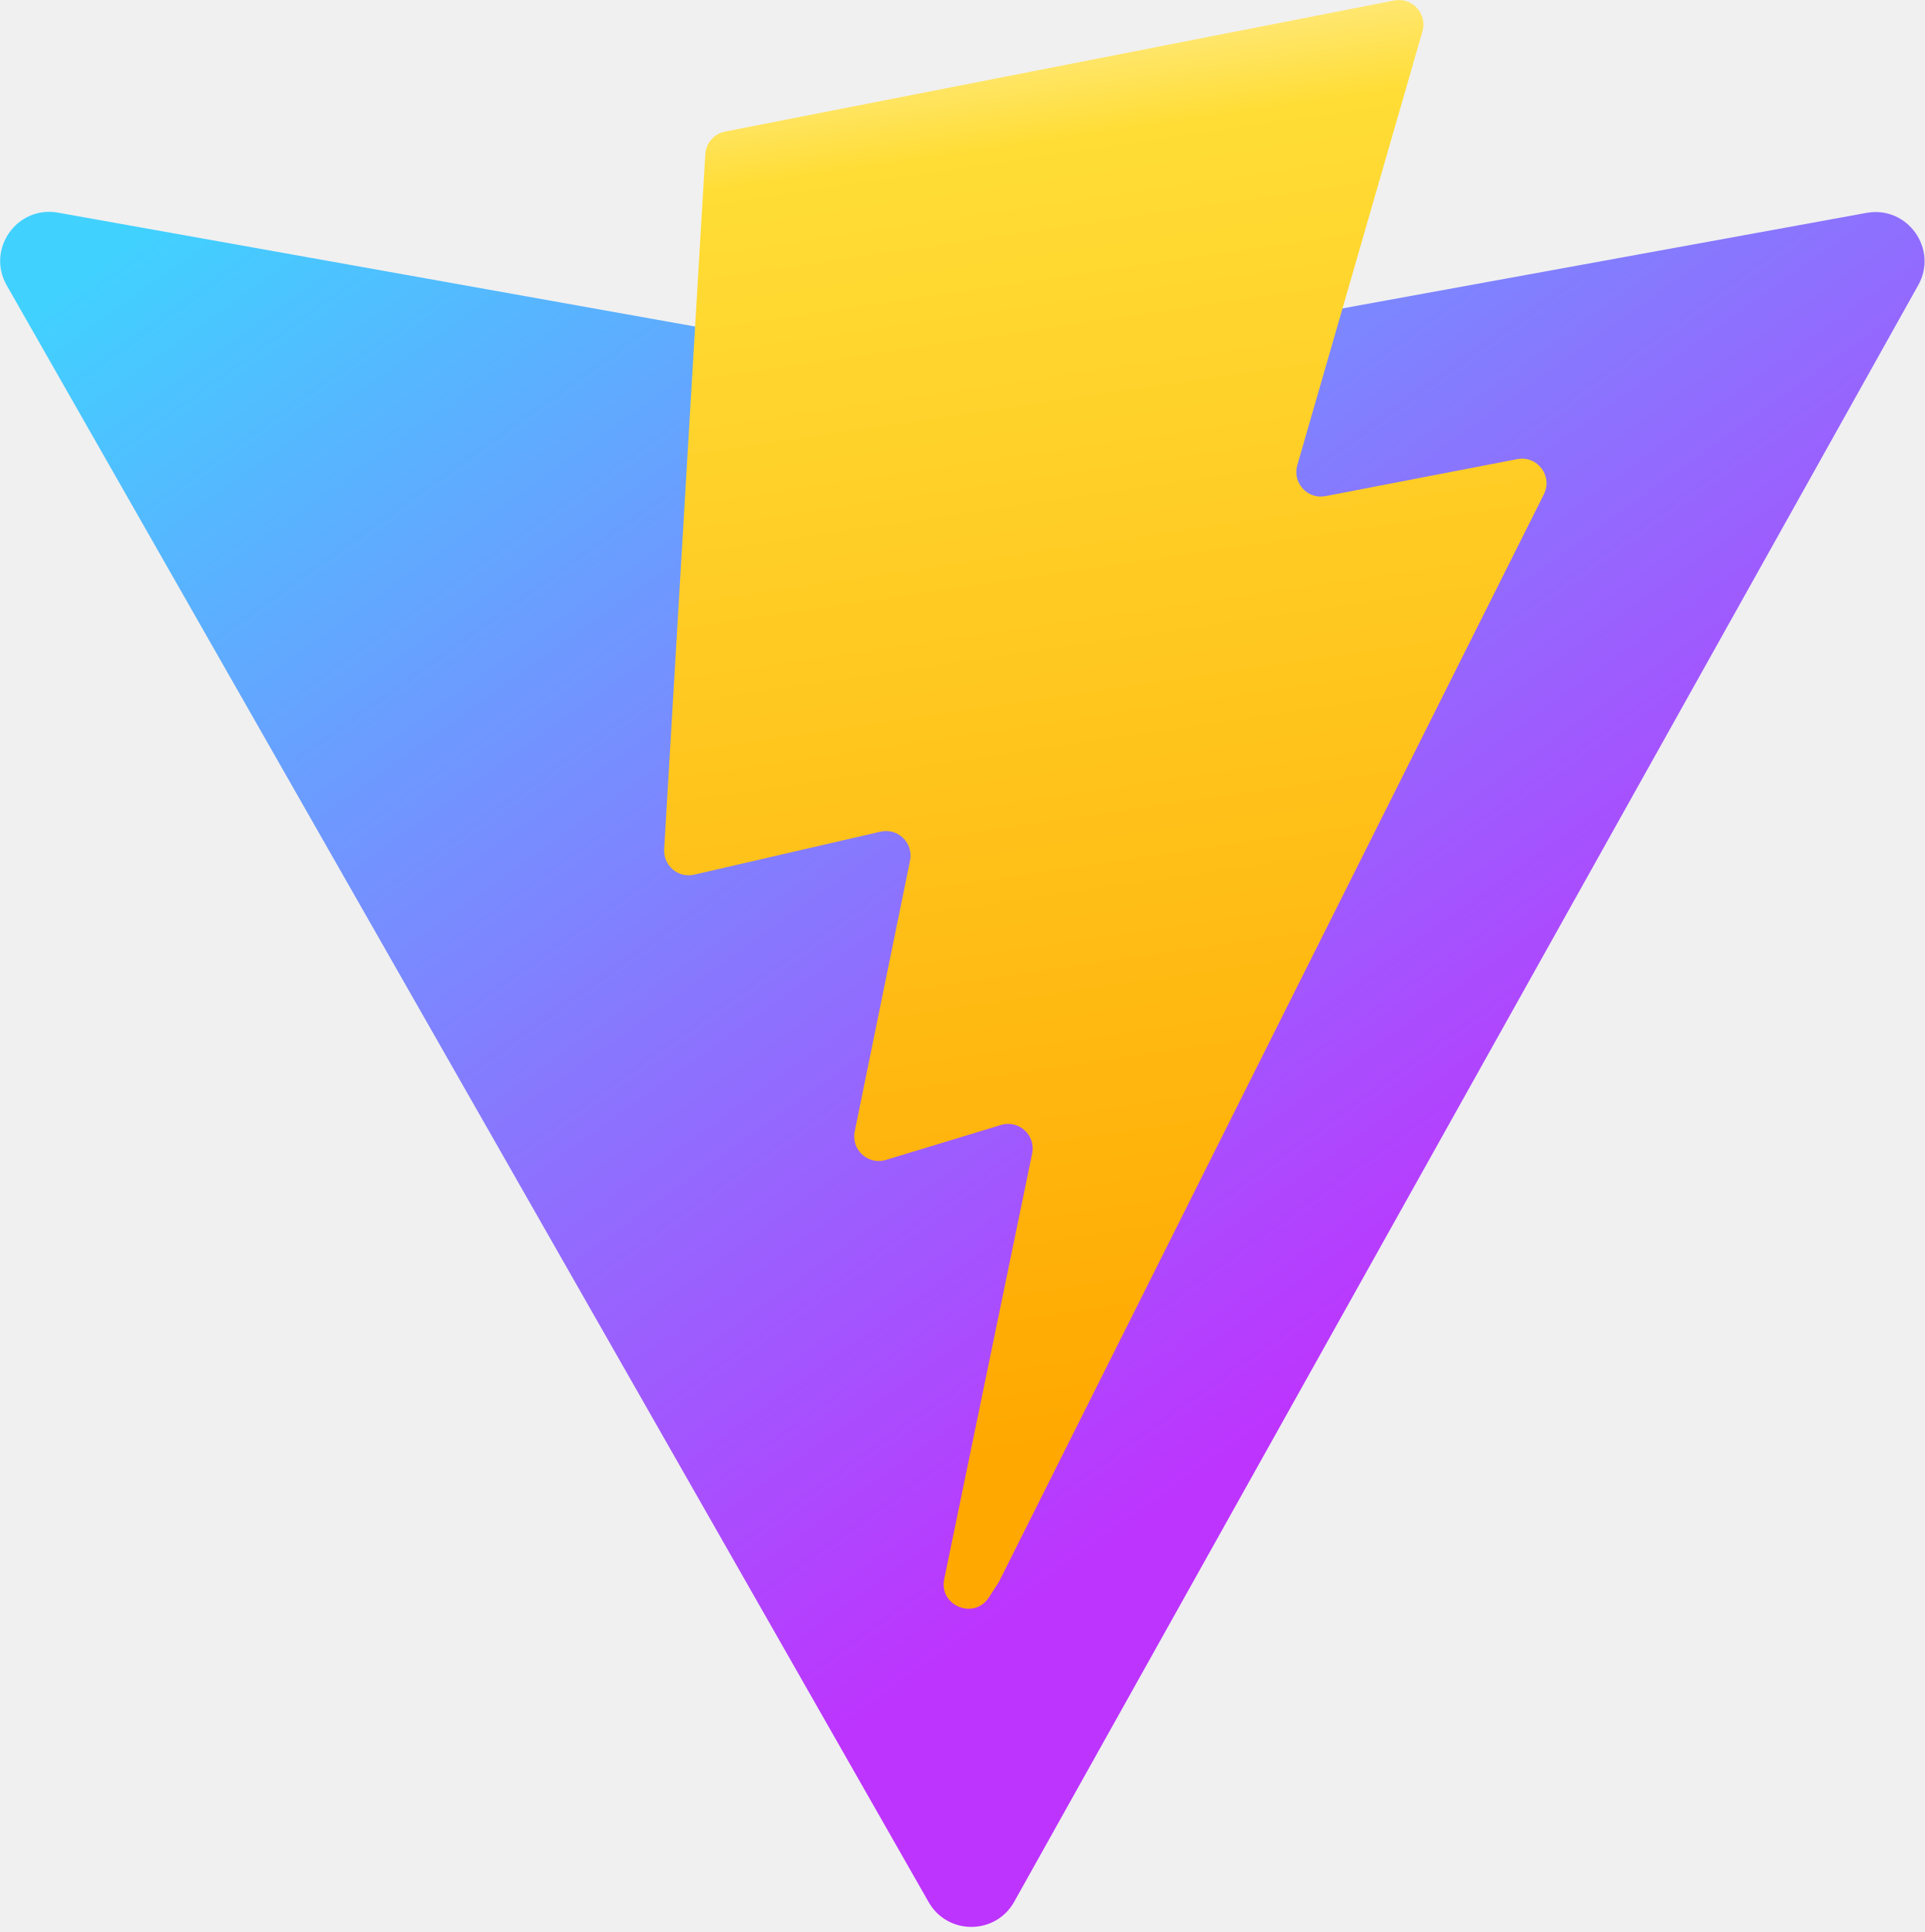
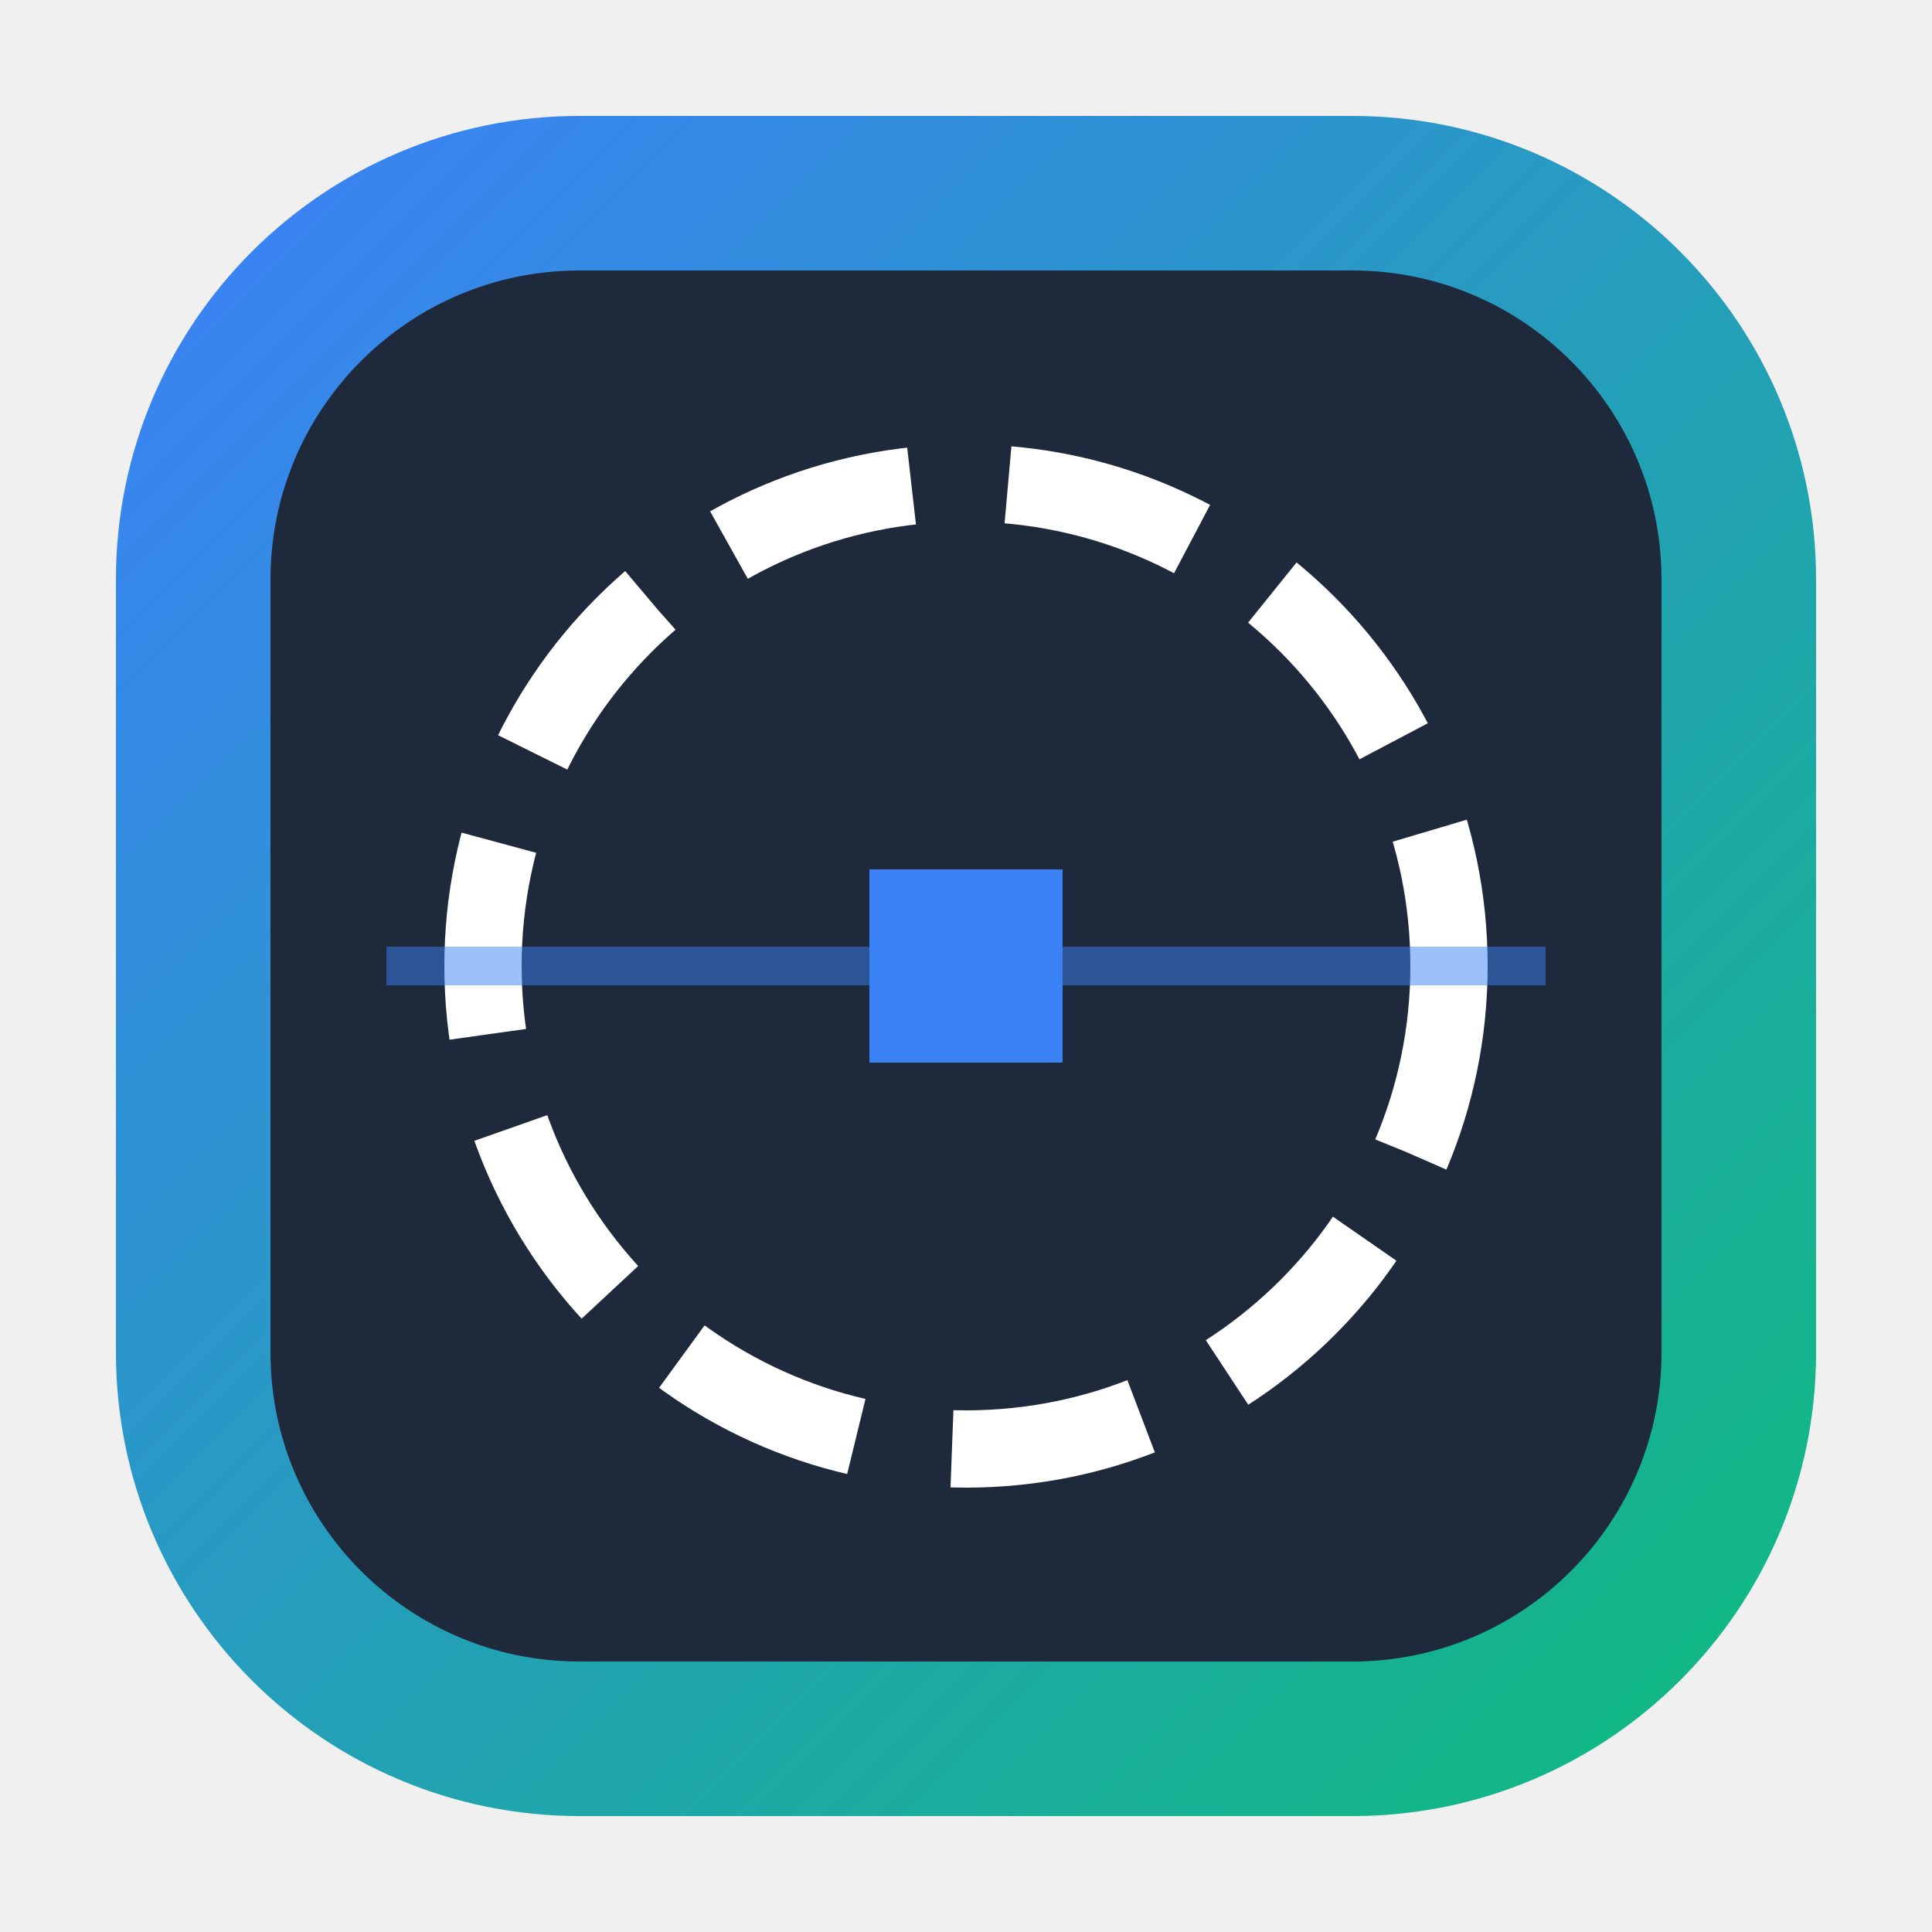
- <svg xmlns="http://www.w3.org/2000/svg" aria-hidden="true" role="img" class="iconify iconify--logos" width="31.88" height="32" preserveAspectRatio="xMidYMid meet" viewBox="0 0 256 257">
+ <svg xmlns="http://www.w3.org/2000/svg" viewBox="0 0 100 100">
  <defs>
-     <linearGradient id="IconifyId1813088fe1fbc01fb466" x1="-.828%" x2="57.636%" y1="7.652%" y2="78.411%">
-       <stop offset="0%" stop-color="#41D1FF" />
-       <stop offset="100%" stop-color="#BD34FE" />
-     </linearGradient>
-     <linearGradient id="IconifyId1813088fe1fbc01fb467" x1="43.376%" x2="50.316%" y1="2.242%" y2="89.03%">
-       <stop offset="0%" stop-color="#FFEA83" />
-       <stop offset="8.333%" stop-color="#FFDD35" />
-       <stop offset="100%" stop-color="#FFA800" />
+     <linearGradient id="grad1" x1="0%" y1="0%" x2="100%" y2="100%">
+       <stop offset="0%" style="stop-color:#3b82f6;stop-opacity:1" />
+       <stop offset="100%" style="stop-color:#10b981;stop-opacity:1" />
    </linearGradient>
  </defs>
-   <path fill="url(#IconifyId1813088fe1fbc01fb466)" d="M255.153 37.938L134.897 252.976c-2.483 4.44-8.862 4.466-11.382.048L.875 37.958c-2.746-4.814 1.371-10.646 6.827-9.67l120.385 21.517a6.537 6.537 0 0 0 2.322-.004l117.867-21.483c5.438-.991 9.574 4.796 6.877 9.62Z" />
-   <path fill="url(#IconifyId1813088fe1fbc01fb467)" d="M185.432.063L96.44 17.501a3.268 3.268 0 0 0-2.634 3.014l-5.474 92.456a3.268 3.268 0 0 0 3.997 3.378l24.777-5.718c2.318-.535 4.413 1.507 3.936 3.838l-7.361 36.047c-.495 2.426 1.782 4.5 4.151 3.78l15.304-4.649c2.372-.72 4.652 1.36 4.15 3.788l-11.698 56.621c-.732 3.542 3.979 5.473 5.943 2.437l1.313-2.028l72.516-144.72c1.215-2.423-.88-5.186-3.54-4.672l-25.505 4.922c-2.396.462-4.435-1.77-3.759-4.114l16.646-57.705c.677-2.35-1.37-4.583-3.769-4.113Z" />
+   <rect x="10" y="10" width="80" height="80" rx="20" fill="#1e293b" stroke="url(#grad1)" stroke-width="8" />
+   <circle cx="50" cy="50" r="25" stroke="white" stroke-width="4" fill="none" stroke-dasharray="10 5" />
+   <rect x="45" y="45" width="10" height="10" fill="#3b82f6">
+     <animate attributeName="opacity" values="1;0.5;1" dur="2s" repeatCount="indefinite" />
+   </rect>
+   <line x1="20" y1="50" x2="80" y2="50" stroke="rgba(59, 130, 246, 0.5)" stroke-width="2">
+     <animate attributeName="y1" values="20;80;20" dur="3s" repeatCount="indefinite" />
+     <animate attributeName="y2" values="20;80;20" dur="3s" repeatCount="indefinite" />
+   </line>
</svg>
